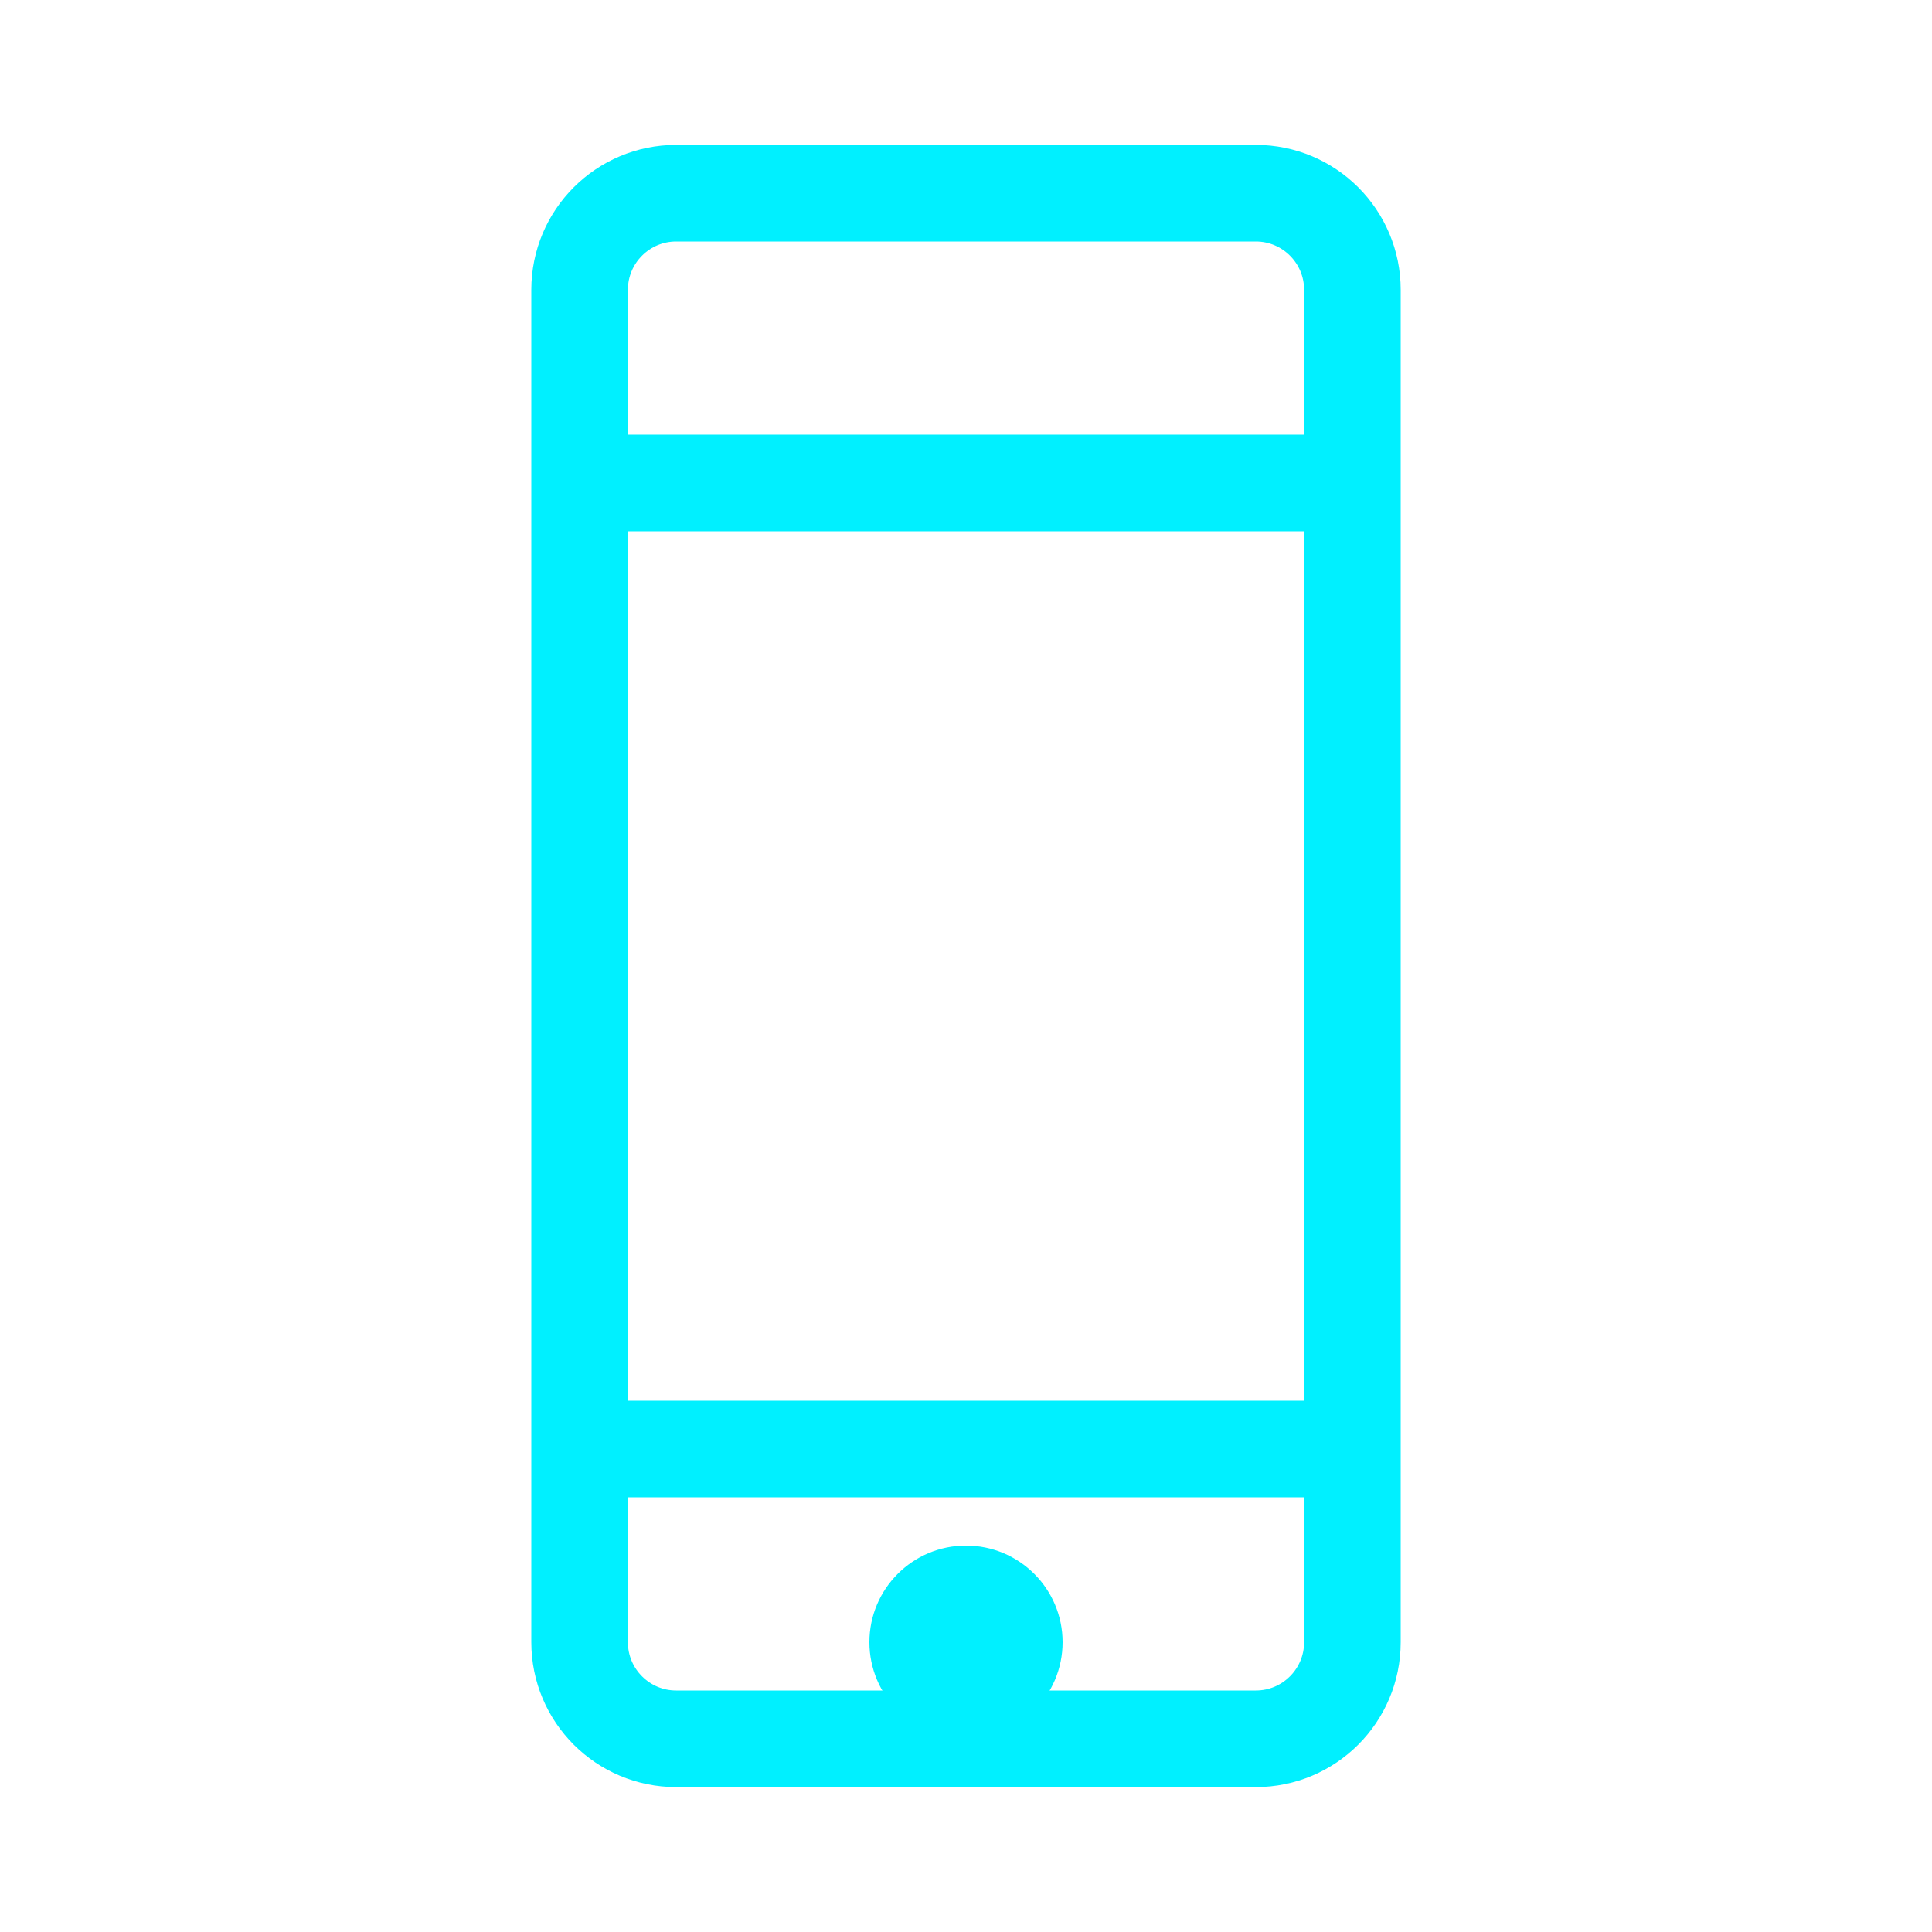
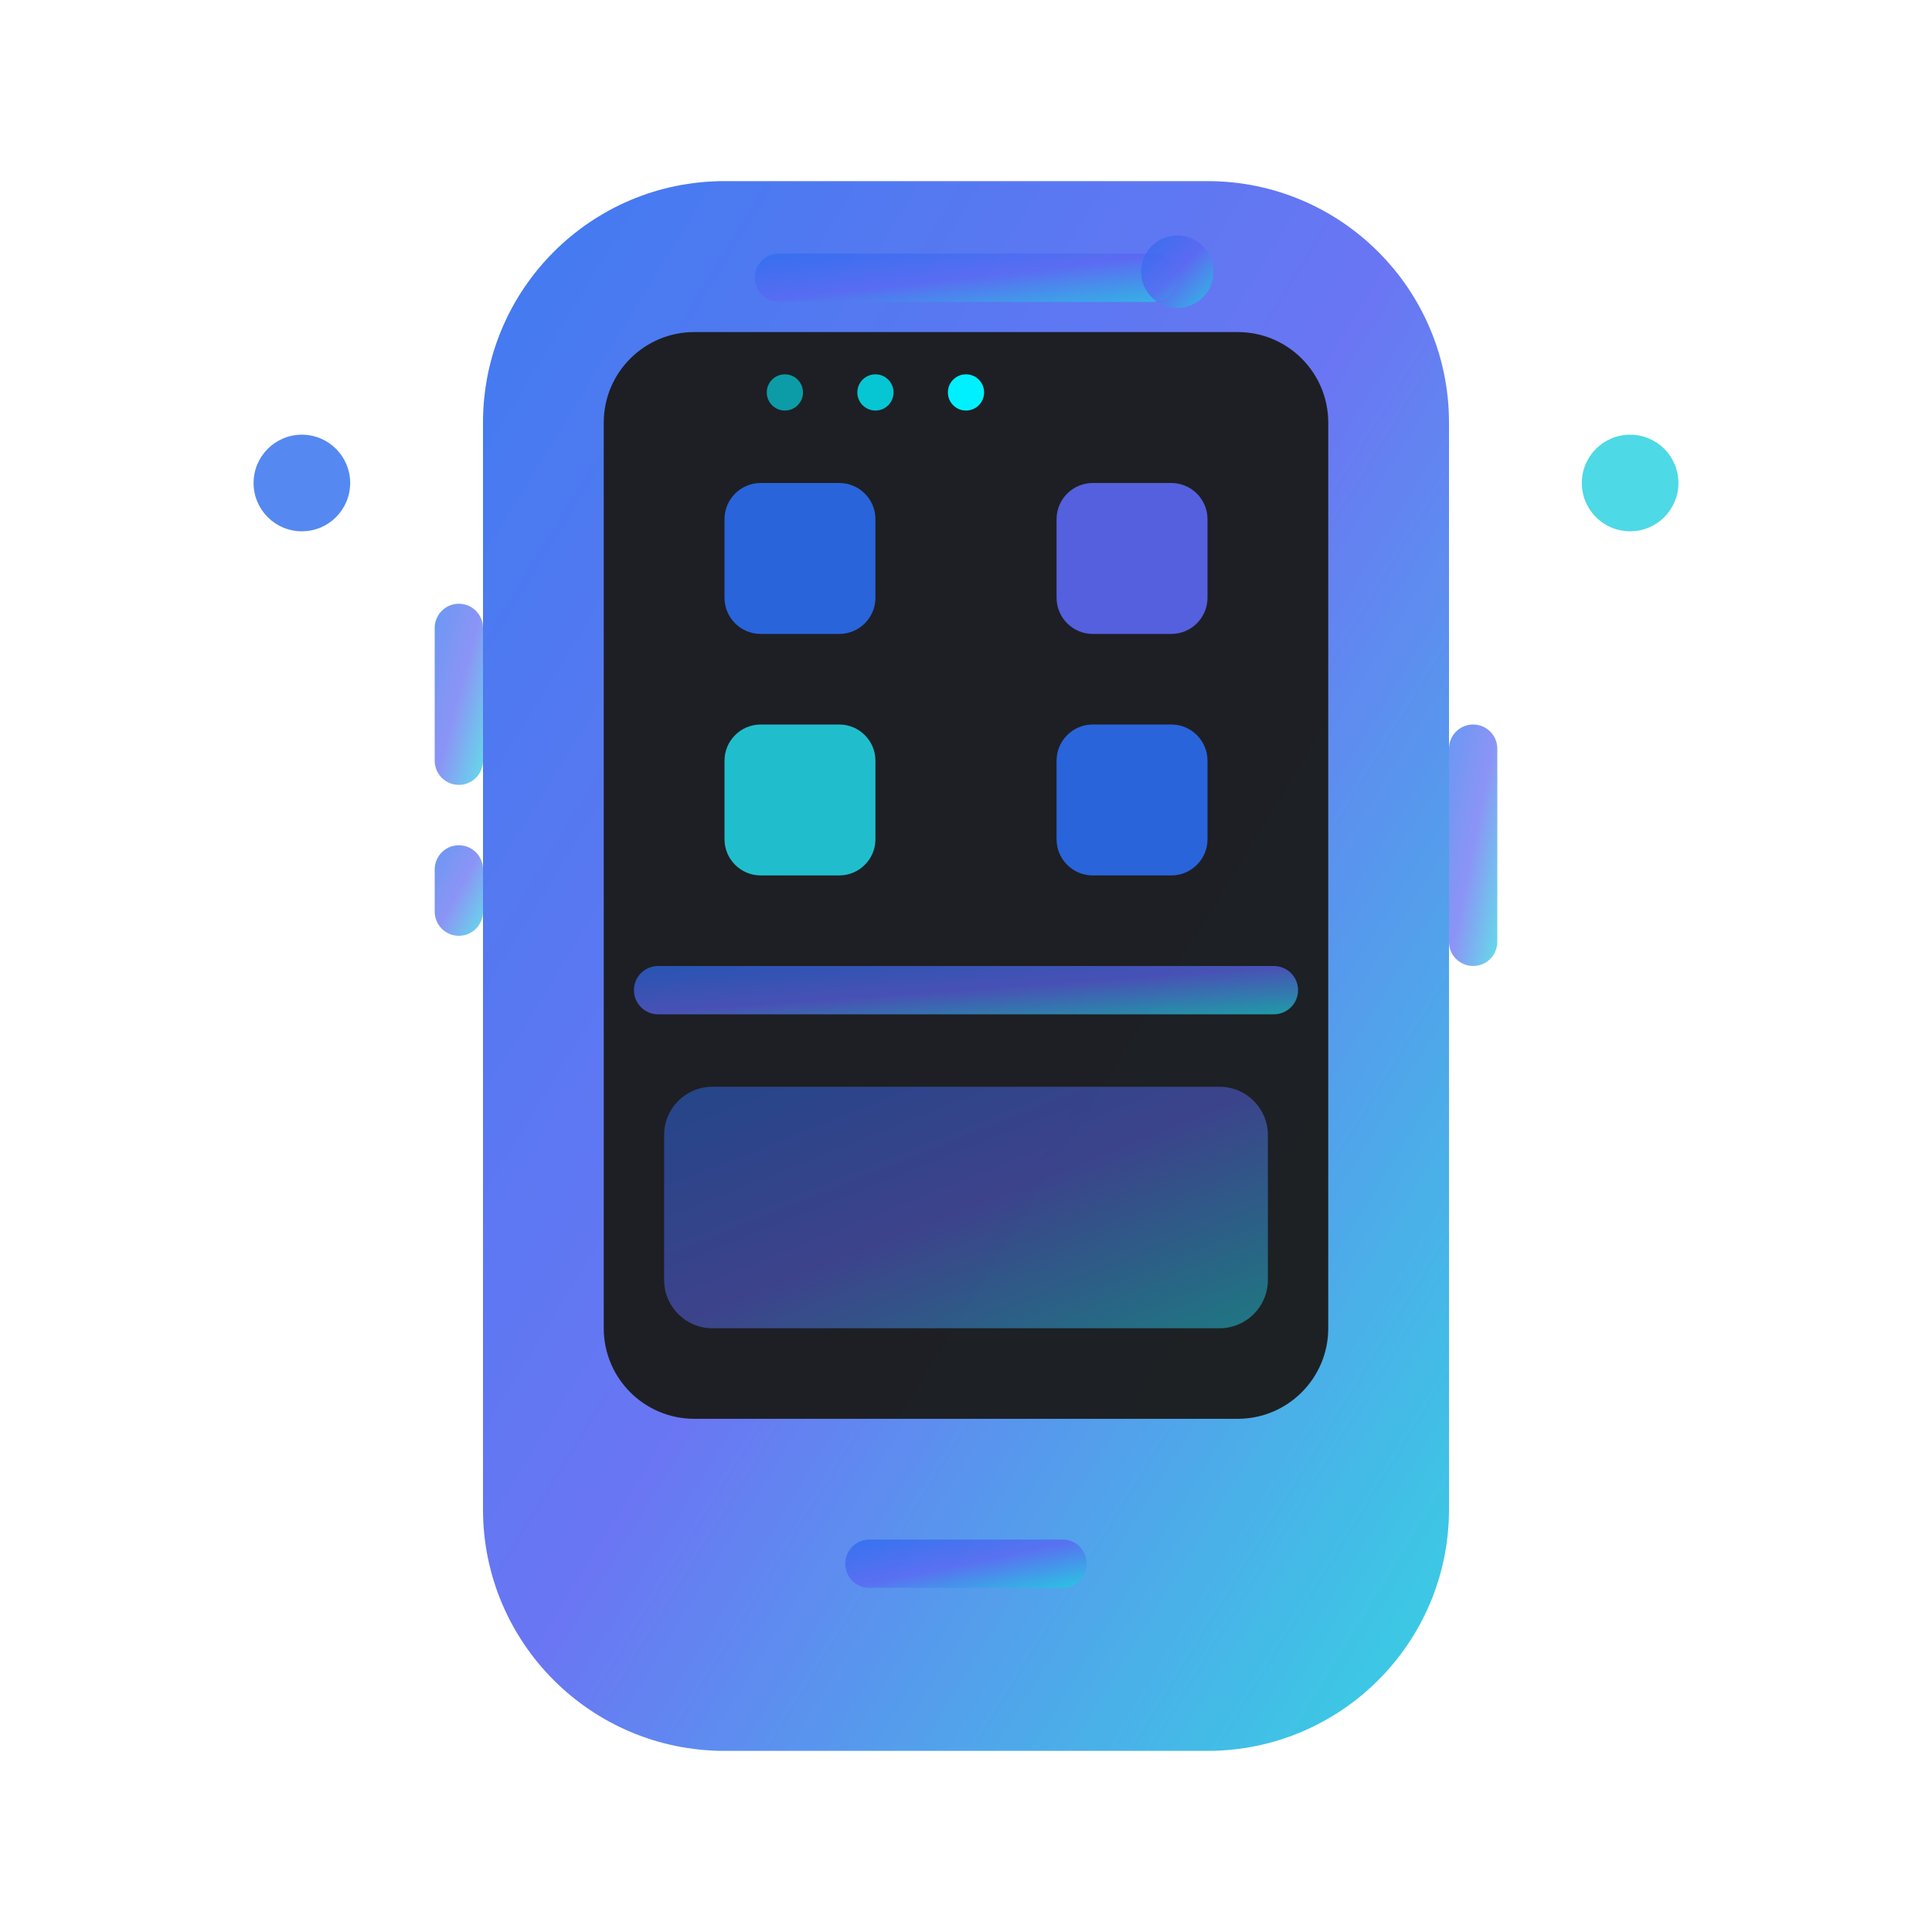
- <svg xmlns="http://www.w3.org/2000/svg" viewBox="0 0 100 100">
-   <rect x="30" y="10" width="40" height="80" rx="5" fill="none" stroke="#00F0FF" stroke-width="5" />
-   <line x1="30" y1="25" x2="70" y2="25" stroke="#00F0FF" stroke-width="5" />
-   <line x1="30" y1="75" x2="70" y2="75" stroke="#00F0FF" stroke-width="5" />
-   <circle cx="50" cy="85" r="5" fill="#00F0FF" />
+ <svg xmlns="http://www.w3.org/2000/svg" width="32" height="32" viewBox="0 0 32 32" fill="none">
+   <defs>
+     <linearGradient id="mobileGradient" x1="0%" y1="0%" x2="100%" y2="100%">
+       <stop offset="0%" style="stop-color:hsl(220, 85%, 55%);stop-opacity:1" />
+       <stop offset="50%" style="stop-color:hsl(235, 85%, 65%);stop-opacity:1" />
+       <stop offset="100%" style="stop-color:hsl(185, 75%, 50%);stop-opacity:1" />
+     </linearGradient>
+   </defs>
+   <rect x="8" y="3" width="16" height="26" rx="4" fill="url(#mobileGradient)" opacity="0.9" />
+   <rect x="10" y="5.5" width="12" height="18" rx="1.5" fill="#1a1a1a" opacity="0.95" />
+   <rect x="12" y="8" width="2.5" height="2.5" rx="0.6" fill="hsl(220, 85%, 55%)" opacity="0.9" />
+   <rect x="17.5" y="8" width="2.5" height="2.5" rx="0.6" fill="hsl(235, 85%, 65%)" opacity="0.9" />
+   <rect x="12" y="12" width="2.5" height="2.5" rx="0.6" fill="hsl(185, 75%, 50%)" opacity="0.9" />
+   <rect x="17.5" y="12" width="2.5" height="2.5" rx="0.6" fill="hsl(220, 85%, 55%)" opacity="0.9" />
+   <rect x="10.5" y="16" width="11" height="0.8" rx="0.4" fill="url(#mobileGradient)" opacity="0.7" />
+   <rect x="11" y="18" width="10" height="4" rx="0.8" fill="url(#mobileGradient)" opacity="0.5" />
+   <rect x="14" y="25.5" width="4" height="0.8" rx="0.4" fill="url(#mobileGradient)" opacity="0.8" />
+   <rect x="12.5" y="4.2" width="7" height="0.8" rx="0.4" fill="url(#mobileGradient)" opacity="0.7" />
+   <circle cx="19.5" cy="4.5" r="0.6" fill="url(#mobileGradient)" opacity="0.8" />
+   <rect x="7.2" y="10" width="0.8" height="3" rx="0.4" fill="url(#mobileGradient)" opacity="0.7" />
+   <rect x="7.2" y="14" width="0.8" height="1.5" rx="0.4" fill="url(#mobileGradient)" opacity="0.7" />
+   <rect x="24" y="12" width="0.8" height="4" rx="0.4" fill="url(#mobileGradient)" opacity="0.7" />
+   <circle cx="5" cy="8" r="0.8" fill="hsl(220, 85%, 55%)" opacity="0.8" />
+   <circle cx="27" cy="8" r="0.8" fill="hsl(185, 75%, 50%)" opacity="0.8" />
+   <circle cx="13" cy="6.5" r="0.3" fill="#00F0FF" opacity="0.6" />
+   <circle cx="14.5" cy="6.5" r="0.3" fill="#00F0FF" opacity="0.8" />
+   <circle cx="16" cy="6.5" r="0.3" fill="#00F0FF" opacity="1" />
</svg>
